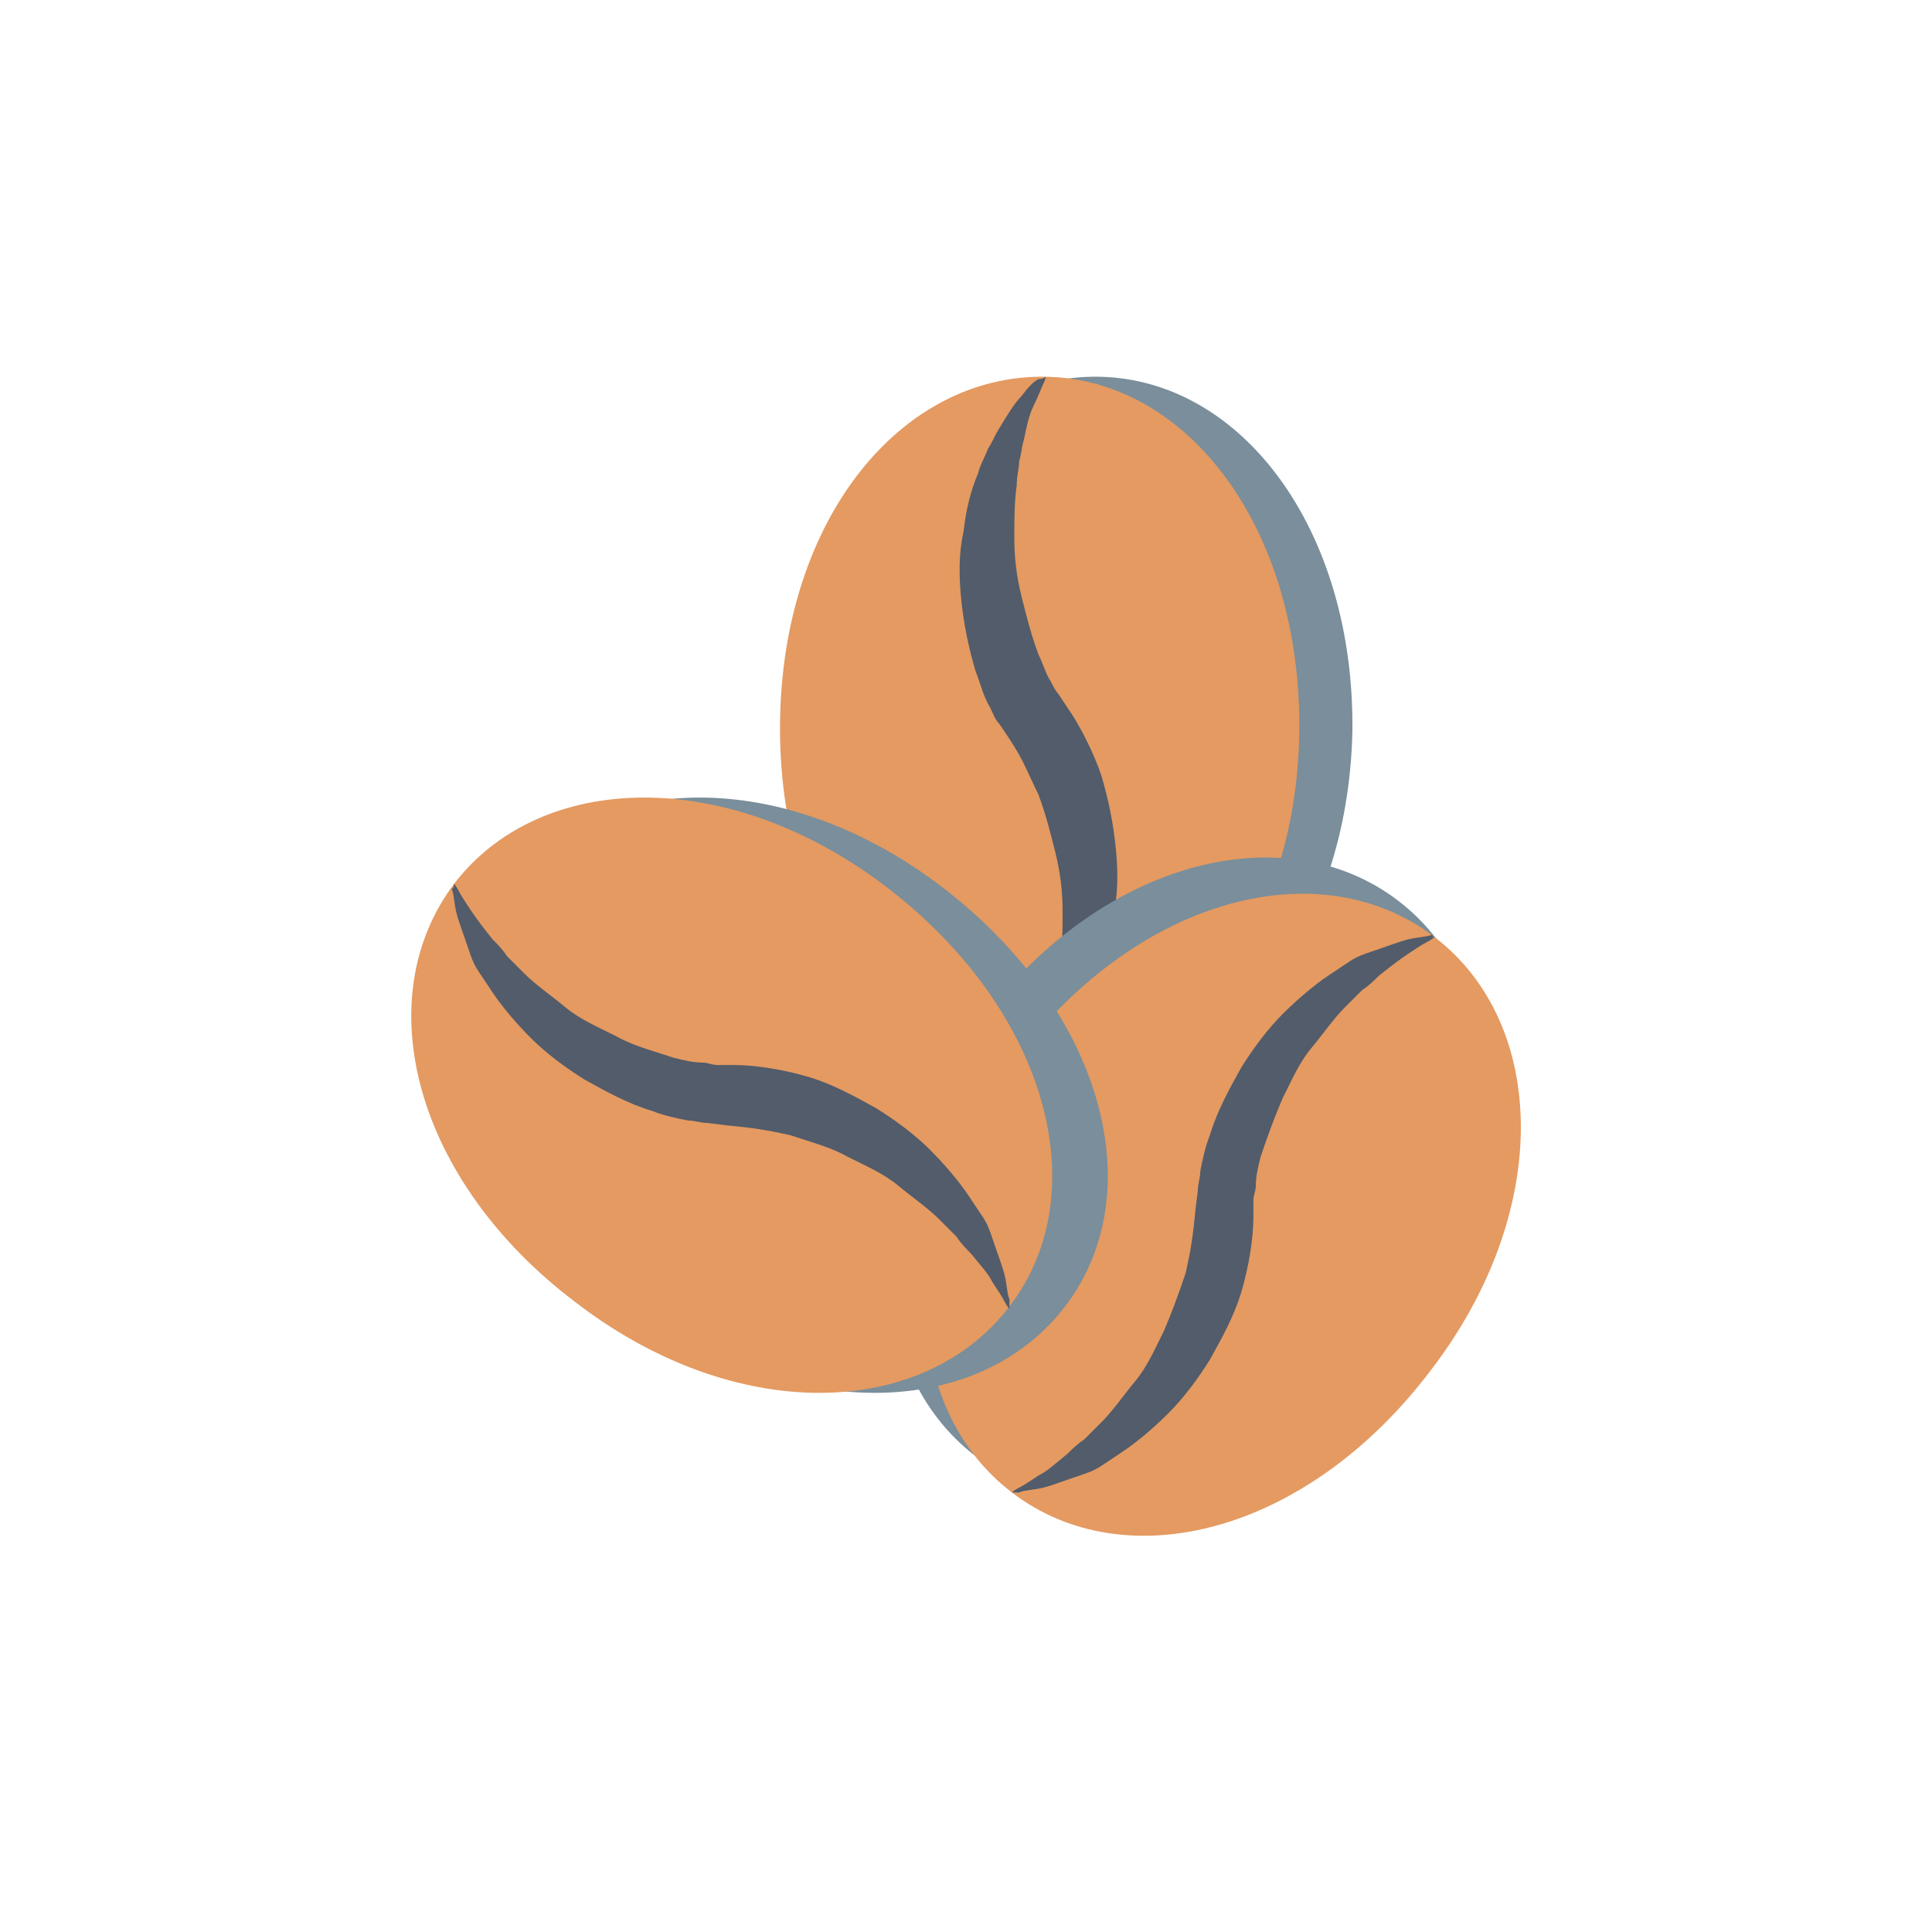
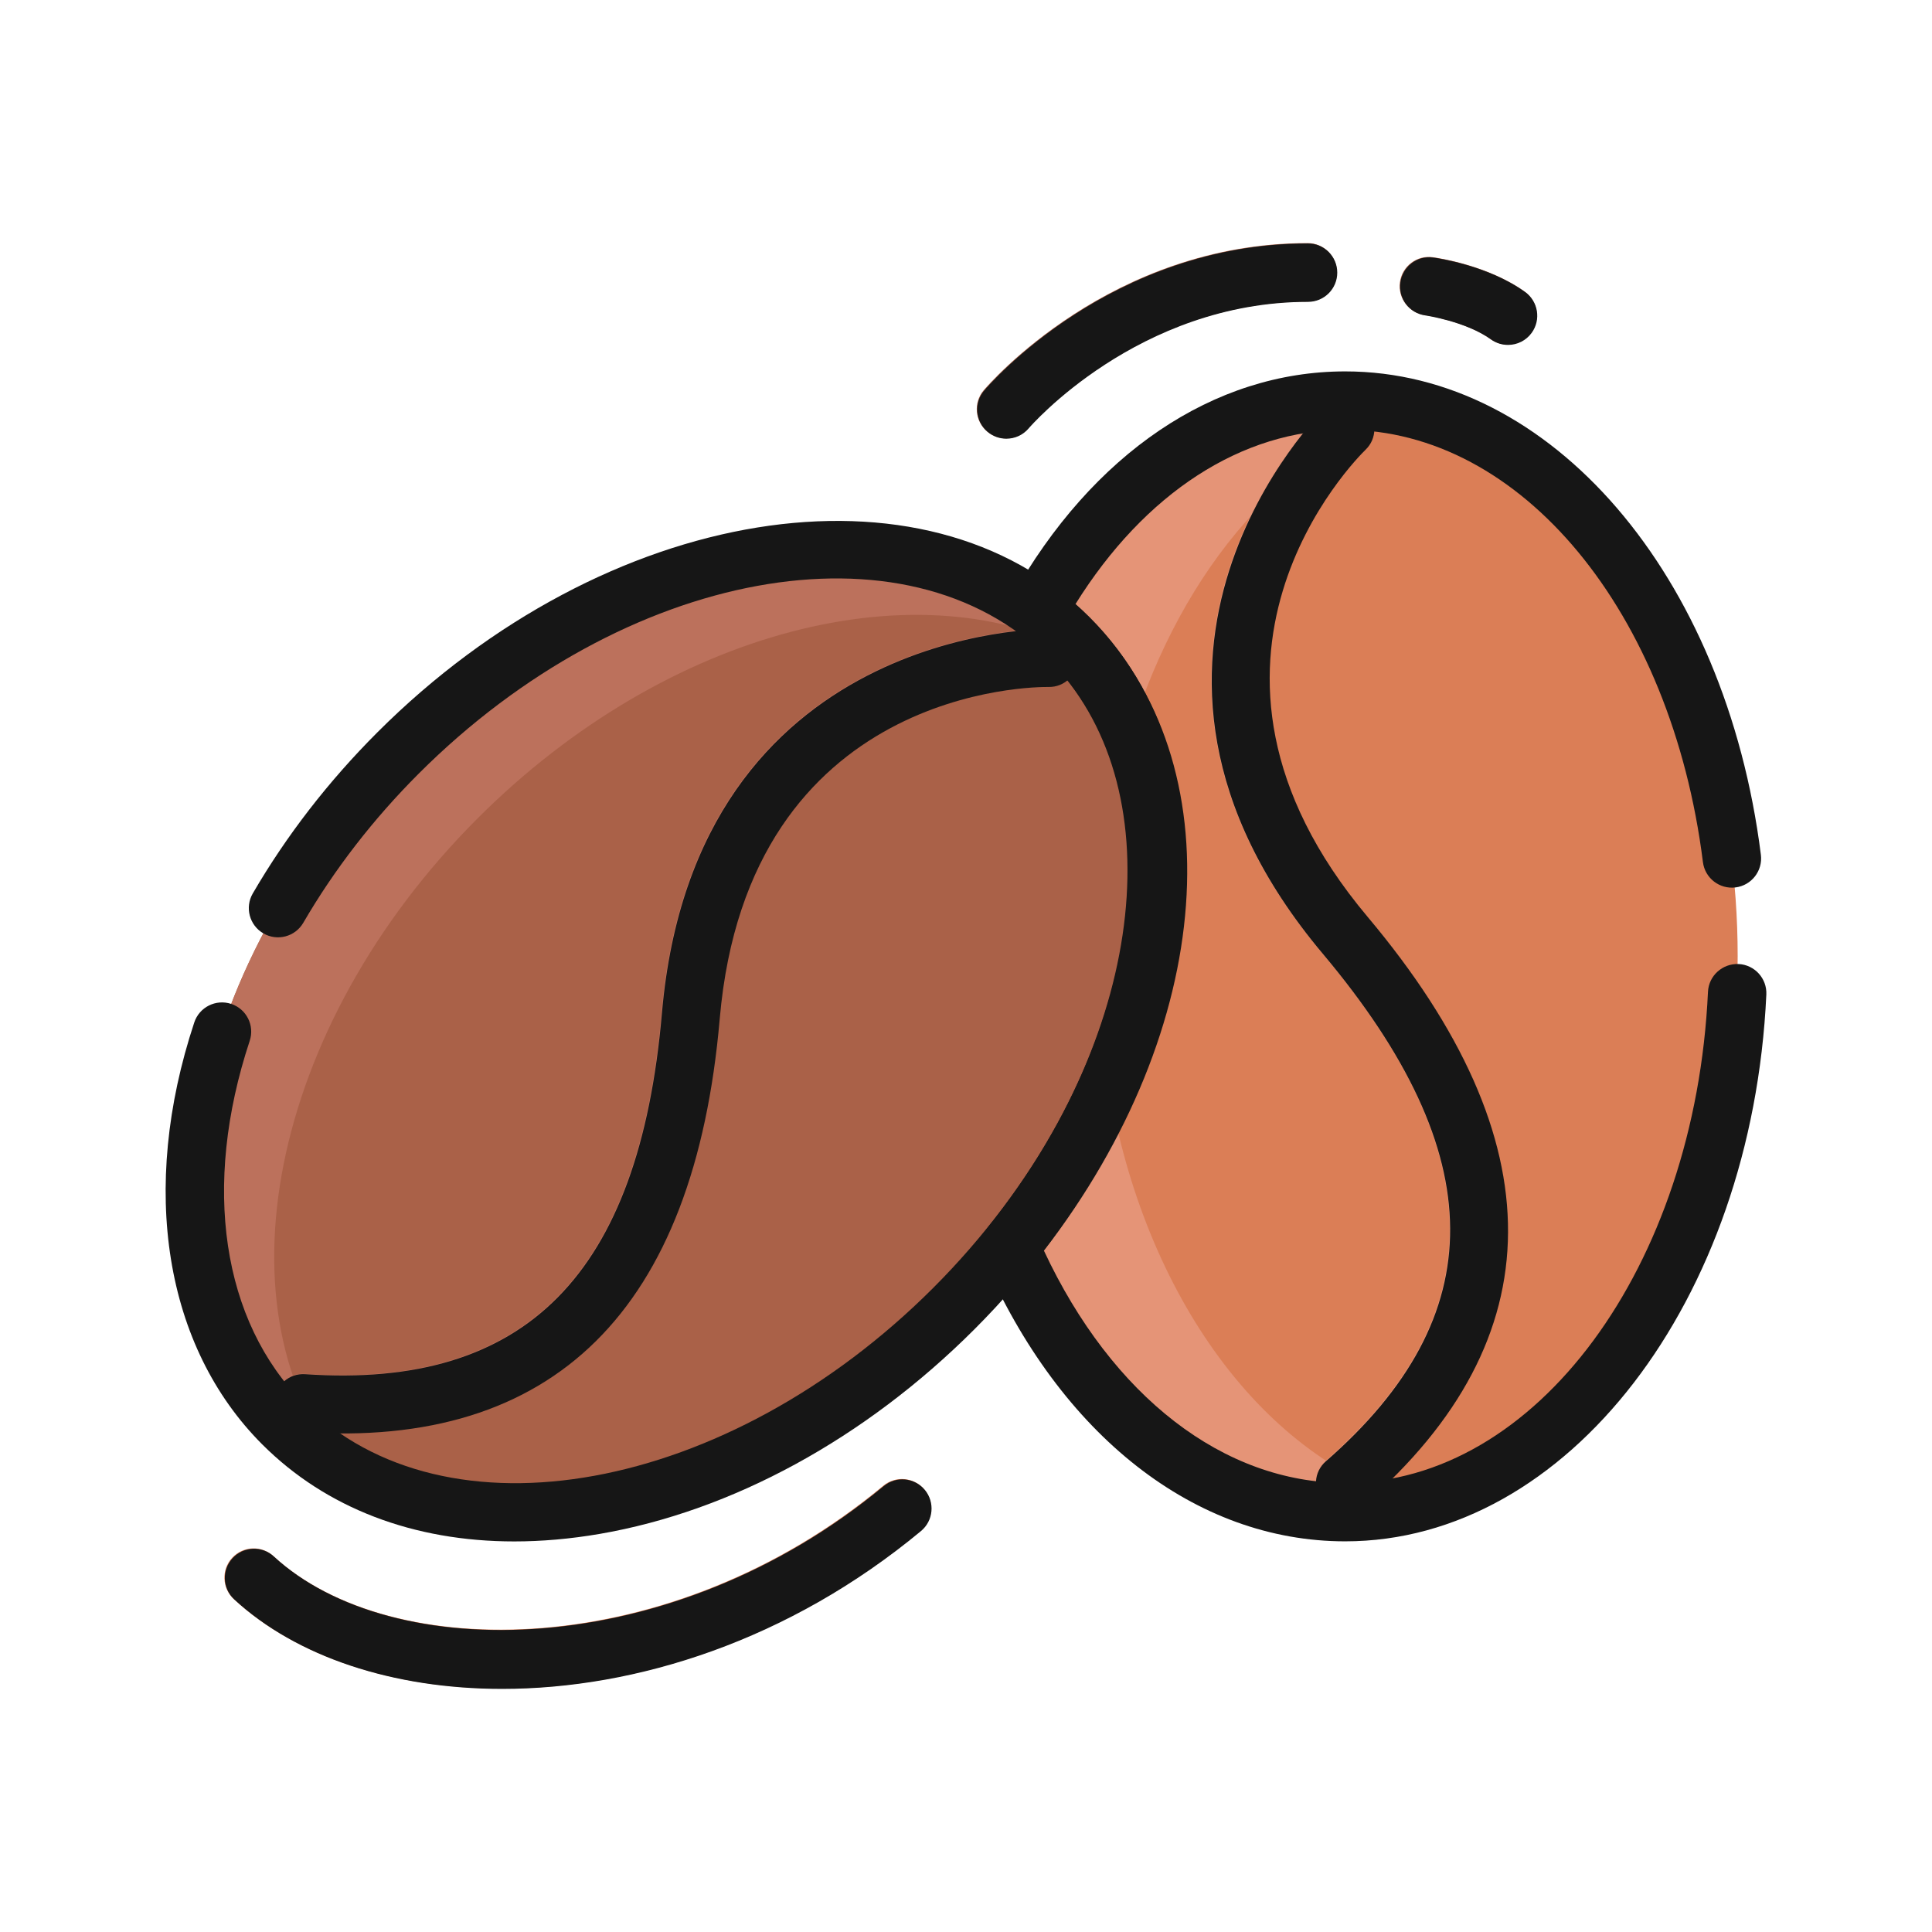
- <svg xmlns="http://www.w3.org/2000/svg" version="1.1" id="Layer_1" x="0px" y="0px" viewBox="0 0 80 80" style="enable-background:new 0 0 80 80;" xml:space="preserve">
-   <style type="text/css">
- 	.st0{fill:#7A8E9B;}
- 	.st1{fill:#E49A61;}
- 	.st2{fill:#525C6B;}
- </style>
+ <svg xmlns="http://www.w3.org/2000/svg" version="1.1" id="Layer_1" x="0px" y="0px" viewBox="0 0 300 300" enable-background="new 0 0 300 300" xml:space="preserve">
  <g>
-     <path class="st0" d="M45.5,15.6c5.9,0.1,10.6,6.3,10.5,14.7c-0.2,8.4-5.1,14.4-11,14.3c-5.9-0.1-10.6-6.3-10.5-14.7   C34.7,21.5,39.6,15.5,45.5,15.6z" />
-     <path class="st1" d="M43.3,15.6c5.9,0.1,10.6,6.3,10.5,14.7c-0.1,8.4-5.1,14.4-11,14.3c-5.9-0.1-10.6-6.3-10.5-14.7   C32.4,21.5,37.3,15.5,43.3,15.6z" />
-     <path class="st2" d="M43.3,15.6c0,0,0,0.1-0.1,0.3c-0.1,0.2-0.2,0.5-0.4,0.9c-0.2,0.4-0.3,0.9-0.4,1.4c-0.1,0.3-0.1,0.6-0.2,0.9   c0,0.3-0.1,0.6-0.1,1c-0.1,0.7-0.1,1.4-0.1,2.2c0,0.8,0.1,1.6,0.3,2.4c0.2,0.8,0.4,1.6,0.7,2.4c0.2,0.4,0.3,0.8,0.5,1.1   c0.1,0.2,0.2,0.4,0.3,0.5l0.4,0.6c0.5,0.7,1.1,1.9,1.4,2.8c0.3,1,0.5,2,0.6,3c0.1,1,0.1,1.9-0.1,2.8c-0.1,0.9-0.3,1.7-0.6,2.4   c-0.1,0.4-0.3,0.7-0.4,1c-0.2,0.3-0.3,0.6-0.5,0.9c-0.3,0.5-0.6,1-0.9,1.3c-0.3,0.3-0.5,0.6-0.7,0.7c-0.2,0.2-0.3,0.2-0.3,0.2   s0-0.1,0.1-0.3c0.1-0.2,0.2-0.5,0.4-0.9c0.2-0.4,0.3-0.9,0.4-1.4c0.1-0.3,0.1-0.6,0.2-0.9c0-0.3,0.1-0.6,0.1-1   c0.1-0.7,0.1-1.4,0.1-2.2c0-0.8-0.1-1.6-0.3-2.4c-0.2-0.8-0.4-1.6-0.7-2.4c-0.4-0.8-0.6-1.4-1.2-2.3l-0.4-0.6   c-0.2-0.2-0.3-0.5-0.4-0.7c-0.3-0.5-0.4-1-0.6-1.5c-0.3-1-0.5-2-0.6-3c-0.1-1-0.1-1.9,0.1-2.8c0.1-0.9,0.3-1.7,0.6-2.4   c0.1-0.4,0.3-0.7,0.4-1c0.2-0.3,0.3-0.6,0.5-0.9c0.3-0.5,0.6-1,0.9-1.3c0.3-0.4,0.5-0.6,0.7-0.7C43.2,15.7,43.3,15.6,43.3,15.6z" />
-     <path class="st0" d="M57.9,37.3c4.7,3.6,4.9,11.4-0.2,18c-5.1,6.7-12.6,8.6-17.3,5c-4.7-3.6-4.9-11.4,0.2-18   C45.6,35.6,53.2,33.7,57.9,37.3z" />
-     <path class="st1" d="M59.4,38.8c4.7,3.6,4.9,11.4-0.2,18c-5.1,6.7-12.6,8.6-17.3,5c-4.7-3.6-4.9-11.4,0.2-18   C47.2,37.1,54.7,35.2,59.4,38.8z" />
-     <path class="st2" d="M59.4,38.8c0,0-0.1,0.1-0.3,0.2c-0.2,0.1-0.5,0.3-0.8,0.5c-0.3,0.2-0.7,0.5-1.2,0.9c-0.2,0.2-0.4,0.4-0.7,0.6   c-0.2,0.2-0.5,0.5-0.7,0.7c-0.5,0.5-0.9,1.1-1.4,1.7c-0.5,0.6-0.8,1.3-1.2,2.1c-0.3,0.7-0.6,1.5-0.9,2.4c-0.1,0.4-0.2,0.8-0.2,1.2   c0,0.2-0.1,0.4-0.1,0.6l0,0.7c0,0.9-0.2,2.1-0.5,3.1c-0.3,1-0.8,1.9-1.3,2.8c-0.5,0.8-1.1,1.6-1.7,2.2c-0.6,0.6-1.3,1.2-1.9,1.6   c-0.3,0.2-0.6,0.4-0.9,0.6c-0.3,0.2-0.6,0.3-0.9,0.4c-0.6,0.2-1.1,0.4-1.5,0.5c-0.4,0.1-0.8,0.1-1,0.2c-0.2,0-0.3,0-0.3,0   s0.1-0.1,0.3-0.2c0.2-0.1,0.5-0.3,0.8-0.5c0.4-0.2,0.7-0.5,1.2-0.9c0.2-0.2,0.4-0.4,0.7-0.6c0.2-0.2,0.5-0.5,0.7-0.7   c0.5-0.5,0.9-1.1,1.4-1.7c0.5-0.6,0.8-1.3,1.2-2.1c0.3-0.7,0.6-1.5,0.9-2.4c0.2-0.9,0.3-1.5,0.4-2.6l0.1-0.8c0-0.3,0.1-0.5,0.1-0.8   c0.1-0.5,0.2-1,0.4-1.5c0.3-1,0.8-1.9,1.3-2.8c0.5-0.8,1.1-1.6,1.7-2.2c0.6-0.6,1.3-1.2,1.9-1.6c0.3-0.2,0.6-0.4,0.9-0.6   c0.3-0.2,0.6-0.3,0.9-0.4c0.6-0.2,1.1-0.4,1.5-0.5c0.4-0.1,0.8-0.1,1-0.2C59.3,38.8,59.4,38.8,59.4,38.8z" />
-     <path class="st0" d="M21.1,36.6c3.6-4.7,11.4-4.9,18,0.2s8.6,12.6,5,17.3c-3.6,4.7-11.4,4.9-18-0.2C19.4,48.9,17.5,41.4,21.1,36.6z   " />
-     <path class="st1" d="M18.8,36.6c3.6-4.7,11.4-4.9,18,0.2s8.6,12.6,5,17.3c-3.6,4.7-11.4,4.9-18-0.2C17.2,48.9,15.2,41.4,18.8,36.6z   " />
-     <path class="st2" d="M18.8,36.6c0,0,0.1,0.1,0.2,0.3c0.1,0.2,0.3,0.5,0.5,0.8c0.2,0.3,0.5,0.7,0.9,1.2c0.2,0.2,0.4,0.4,0.6,0.7   c0.2,0.2,0.5,0.5,0.7,0.7c0.5,0.5,1.1,0.9,1.7,1.4c0.6,0.5,1.3,0.8,2.1,1.2c0.7,0.4,1.5,0.6,2.4,0.9c0.4,0.1,0.8,0.2,1.2,0.2   c0.2,0,0.4,0.1,0.6,0.1l0.7,0c0.9,0,2.1,0.2,3.1,0.5c1,0.3,1.9,0.8,2.8,1.3c0.8,0.5,1.6,1.1,2.2,1.7c0.6,0.6,1.2,1.3,1.6,1.9   c0.2,0.3,0.4,0.6,0.6,0.9c0.2,0.3,0.3,0.6,0.4,0.9c0.2,0.6,0.4,1.1,0.5,1.5c0.1,0.4,0.1,0.8,0.2,1c0,0.2,0,0.4,0,0.4   s-0.1-0.1-0.2-0.3c-0.1-0.2-0.3-0.5-0.5-0.8c-0.2-0.4-0.5-0.7-0.9-1.2c-0.2-0.2-0.4-0.4-0.6-0.7c-0.2-0.2-0.5-0.5-0.7-0.7   c-0.5-0.5-1.1-0.9-1.7-1.4c-0.6-0.5-1.3-0.8-2.1-1.2c-0.7-0.4-1.5-0.6-2.4-0.9c-0.9-0.2-1.5-0.3-2.6-0.4l-0.8-0.1   c-0.3,0-0.5-0.1-0.8-0.1c-0.5-0.1-1-0.2-1.5-0.4c-1-0.3-1.9-0.8-2.8-1.3c-0.8-0.5-1.6-1.1-2.2-1.7c-0.6-0.6-1.2-1.3-1.6-1.9   c-0.2-0.3-0.4-0.6-0.6-0.9c-0.2-0.3-0.3-0.6-0.4-0.9c-0.2-0.6-0.4-1.1-0.5-1.5c-0.1-0.4-0.1-0.8-0.2-1   C18.8,36.8,18.8,36.6,18.8,36.6z" />
+     <g>
+       <g>
+         <path fill="#DB7E56" d="M534.723,484.673c-19.37,0-36.618,12.781-47.794,32.69c1.719,1.274,3.356,2.674,4.894,4.212     c21.611,21.611,17.035,61.979-9.142,94.448c10.727,24.739,30.019,41.247,52.042,41.247c33.699,0,61.015-38.637,61.015-86.297     C595.738,523.309,568.422,484.673,534.723,484.673z" />
+       </g>
+       <g>
+         <path fill="#E59477" d="M534.724,657.204c-1.253,0-2.502-0.51-3.398-1.51c-1.659-1.85-1.484-4.676,0.393-6.313     c25.895-22.58,25.74-47.632-0.486-78.835c-38.763-46.117-0.071-84.265,0.325-84.644c1.792-1.726,4.664-1.69,6.413,0.083     c1.748,1.764,1.711,4.596-0.08,6.316c-1.44,1.403-32.976,32.919,0.325,72.541c29.228,34.771,29.064,65.471-0.489,91.242     C536.865,656.834,535.791,657.204,534.724,657.204z" />
+       </g>
+       <g>
+         <path fill="#AA6148" d="M473.944,625.673c-33.701,33.701-80.336,41.706-104.165,17.877     c-23.827-23.827-15.822-70.462,17.877-104.163c33.704-33.702,80.339-41.707,104.166-17.88     C515.651,545.335,507.646,591.971,473.944,625.673z" />
+       </g>
+       <g>
+         <path fill="#BC715C" d="M400.077,549.591c29.504-29.502,68.917-39.313,94.264-25.315c-0.8-0.951-1.63-1.881-2.519-2.77     c-23.827-23.827-70.462-15.822-104.166,17.88c-33.7,33.701-41.704,80.336-17.877,104.163c2.969,2.969,6.294,5.443,9.902,7.435     C359.021,626.457,367.634,582.036,400.077,549.591z" />
+       </g>
+       <g>
+         <g>
+           <path fill="#E59477" d="M498.038,590.87c-3.768,8.595-8.92,17.108-15.403,25.137c10.727,24.748,30.023,41.262,52.052,41.262      c3.876,0,7.661-0.533,11.336-1.512C522.345,649.459,503.545,623.804,498.038,590.87z" />
+         </g>
+         <g>
+           <path fill="#E59477" d="M491.823,521.507c4.249,4.249,7.466,9.232,9.726,14.728c7.986-25.618,24.487-44.731,44.466-50.049      c-3.672-0.976-7.454-1.513-11.328-1.513c-19.349,0-36.581,12.751-47.759,32.622      C488.647,518.568,490.284,519.968,491.823,521.507z" />
+         </g>
+       </g>
+       <g>
+         <path fill="#BC715C" d="M369.825,643.504c-0.886-0.886-1.408-2.129-1.335-3.471c0.135-2.482,2.257-4.356,4.742-4.186     c34.277,2.344,51.881-15.48,55.4-56.089c5.2-60.02,59.535-59.635,60.082-59.623c2.488,0.047,4.494,2.102,4.476,4.593     c-0.01,2.483-2.039,4.46-4.522,4.41c-2.009-0.027-46.594-0.041-51.065,51.523c-3.92,45.255-25.743,66.847-64.864,64.173     C371.599,644.758,370.581,644.259,369.825,643.504z" />
+       </g>
+       <g>
+         <g>
+           <path fill="#DB7E56" d="M403.821,684.717c-16.968,0-31.962-4.996-41.606-13.898c-1.84-1.699-1.955-4.568-0.255-6.409      c1.698-1.838,4.569-1.955,6.409-0.256c18.258,16.856,61.638,16.516,94.695-10.931c1.928-1.6,4.786-1.332,6.387,0.594      c1.599,1.927,1.335,4.786-0.594,6.387C448.369,677.213,424.614,684.717,403.821,684.717z" />
+         </g>
+       </g>
+       <g>
+         <g>
+           <path fill="#AA6148" d="M482.117,490.587c-1.035,0-2.076-0.353-2.928-1.075c-1.912-1.618-2.15-4.479-0.53-6.391      c0.79-0.933,19.702-22.853,50.301-22.853c2.505,0,4.535,2.03,4.535,4.535c0,2.505-2.03,4.535-4.535,4.535      c-26.44,0-43.213,19.447-43.38,19.643C484.684,490.042,483.404,490.587,482.117,490.587z" />
+         </g>
+       </g>
+       <g>
+         <g>
+           <path fill="#AA6148" d="M560.01,476.024c-0.917,0-1.841-0.276-2.643-0.852c-3.886-2.793-10.137-3.717-10.199-3.727      c-2.482-0.341-4.216-2.629-3.874-5.111c0.341-2.483,2.632-4.225,5.111-3.874c0.864,0.118,8.599,1.278,14.256,5.344      c2.034,1.463,2.498,4.296,1.036,6.331C562.811,475.369,561.421,476.024,560.01,476.024z" />
+         </g>
+       </g>
+     </g>
+     <g>
+       <g>
+         <path fill="#161616" d="M534.792,657.257c-1.254,0-2.503-0.509-3.398-1.511c-1.66-1.85-1.484-4.675,0.392-6.313     c25.896-22.58,25.74-47.632-0.486-78.835c-38.763-46.117-0.071-84.265,0.325-84.644c1.792-1.726,4.664-1.691,6.413,0.083     c1.748,1.764,1.711,4.596-0.08,6.316c-1.439,1.403-32.976,32.918,0.325,72.541c29.227,34.771,29.064,65.471-0.489,91.242     C536.933,656.888,535.859,657.257,534.792,657.257z" />
+       </g>
+       <g>
+         <path fill="#161616" d="M405.767,661.872c-15.636,0-29.232-5.167-39.127-15.062c-15.173-15.173-19.12-39.668-10.56-65.525     c0.787-2.378,3.357-3.667,5.73-2.88c2.378,0.787,3.669,3.353,2.88,5.73c-7.459,22.534-4.332,43.566,8.364,56.263     c22.021,22.021,65.874,14.005,97.751-17.877c31.879-31.881,39.9-75.732,17.879-97.753c-22.023-22.02-65.872-13.997-97.753,17.88     c-7.061,7.062-13.092,14.855-17.926,23.166c-1.259,2.161-4.032,2.9-6.201,1.639c-2.164-1.259-2.9-4.035-1.639-6.201     c5.226-8.985,11.737-17.402,19.352-25.017c35.418-35.415,85.027-43.436,110.58-17.88c25.559,25.557,17.538,75.163-17.879,110.58     c-16.956,16.957-37.634,28.241-58.223,31.776C414.455,661.486,410.035,661.872,405.767,661.872z" />
+       </g>
+       <g>
+         <path fill="#161616" d="M534.791,661.857c-23.251,0-44.263-16.441-56.202-43.978c-0.672-1.547-0.428-3.338,0.629-4.651     c24.903-30.887,28.972-68.889,9.467-88.394c-1.341-1.339-2.817-2.61-4.389-3.775c-1.834-1.361-2.371-3.872-1.253-5.864     c12.489-22.246,31.351-35.005,51.749-35.005c31.935,0,59.083,31.568,64.551,75.063c0.313,2.485-1.448,4.752-3.935,5.065     c-2.483,0.313-4.754-1.447-5.065-3.935c-4.89-38.893-28.253-67.123-55.551-67.123c-16.035,0-31.142,9.821-41.898,27.091     c0.762,0.672,1.498,1.361,2.204,2.068c22.683,22.683,19.6,63.68-7.084,98.301c10.586,22.639,27.924,36.065,46.777,36.065     c29.611,0,54.357-33.494,56.337-76.254c0.117-2.501,2.244-4.414,4.741-4.321c2.502,0.117,4.436,2.238,4.321,4.741     C597.985,624.563,569.258,661.857,534.791,661.857z" />
+       </g>
+       <g>
+         <path fill="#161616" d="M369.893,643.557c-0.886-0.886-1.408-2.129-1.335-3.471c0.134-2.482,2.257-4.355,4.742-4.185     c34.277,2.344,51.881-15.48,55.401-56.089c5.2-60.02,59.534-59.635,60.082-59.623c2.487,0.047,4.494,2.102,4.476,4.593     c-0.011,2.483-2.039,4.46-4.522,4.41c-2.009-0.027-46.594-0.041-51.064,51.523c-3.92,45.255-25.743,66.847-64.864,64.173     C371.667,644.811,370.648,644.312,369.893,643.557z" />
+       </g>
+       <g>
+         <path fill="#161616" d="M403.889,684.77c-16.968,0-31.962-4.996-41.605-13.898c-1.839-1.699-1.955-4.568-0.255-6.409     c1.698-1.837,4.568-1.956,6.409-0.255c18.257,16.853,61.64,16.516,94.695-10.931c1.928-1.6,4.786-1.332,6.387,0.594     c1.599,1.927,1.335,4.786-0.594,6.387C448.437,677.266,424.682,684.77,403.889,684.77z" />
+       </g>
+       <g>
+         <path fill="#161616" d="M482.185,490.64c-1.035,0-2.076-0.353-2.928-1.075c-1.912-1.618-2.15-4.479-0.53-6.391     c0.79-0.933,19.702-22.853,50.301-22.853c2.505,0,4.535,2.03,4.535,4.535s-2.03,4.535-4.535,4.535     c-26.44,0-43.213,19.447-43.38,19.643C484.752,490.095,483.472,490.64,482.185,490.64z" />
+       </g>
+       <g>
+         <path fill="#161616" d="M560.078,476.077c-0.917,0-1.841-0.276-2.643-0.852c-3.886-2.793-10.137-3.717-10.199-3.726     c-2.482-0.341-4.216-2.629-3.874-5.111c0.341-2.483,2.628-4.233,5.111-3.874c0.864,0.118,8.598,1.279,14.256,5.344     c2.034,1.463,2.498,4.296,1.036,6.331C562.878,475.422,561.489,476.077,560.078,476.077z" />
+       </g>
+     </g>
+   </g>
+   <g>
+     <g>
+       <g>
+         <path fill="#DB7E56" d="M208.809,62.154c-19.37,0-36.618,12.781-47.794,32.69c1.719,1.274,3.356,2.674,4.894,4.212     c21.611,21.611,17.035,61.979-9.142,94.448c10.727,24.739,30.019,41.247,52.042,41.247c33.699,0,61.015-38.637,61.015-86.297     C269.824,100.79,242.508,62.154,208.809,62.154z" />
+       </g>
+       <g>
+         <path fill="#E59477" d="M208.81,234.684c-1.253,0-2.502-0.509-3.398-1.51c-1.659-1.85-1.484-4.676,0.393-6.313     c25.895-22.58,25.74-47.632-0.486-78.835c-38.763-46.117-0.071-84.265,0.325-84.644c1.792-1.726,4.664-1.69,6.413,0.083     c1.748,1.764,1.711,4.596-0.08,6.316c-1.439,1.403-32.976,32.918,0.325,72.541c29.228,34.771,29.064,65.471-0.489,91.242     C210.951,234.315,209.878,234.684,208.81,234.684z" />
+       </g>
+       <g>
+         <path fill="#AA6148" d="M148.03,203.154c-33.701,33.701-80.337,41.706-104.165,17.877     c-23.827-23.827-15.822-70.462,17.877-104.163c33.704-33.702,80.339-41.707,104.166-17.88     C189.737,122.816,181.733,169.451,148.03,203.154z" />
+       </g>
+       <g>
+         <path fill="#BC715C" d="M74.163,127.072c29.504-29.502,68.917-39.313,94.264-25.315c-0.8-0.951-1.63-1.881-2.519-2.77     c-23.827-23.827-70.463-15.822-104.166,17.88c-33.7,33.701-41.704,80.336-17.877,104.163c2.969,2.969,6.294,5.443,9.902,7.435     C33.107,203.937,41.72,159.516,74.163,127.072z" />
+       </g>
+       <g>
+         <g>
+           <path fill="#E59477" d="M172.124,168.351c-3.768,8.595-8.92,17.108-15.403,25.137c10.727,24.748,30.023,41.262,52.052,41.262      c3.876,0,7.661-0.533,11.336-1.512C196.431,226.939,177.631,201.284,172.124,168.351z" />
+         </g>
+         <g>
+           <path fill="#E59477" d="M165.909,98.987c4.249,4.249,7.466,9.232,9.726,14.728c7.986-25.618,24.487-44.731,44.466-50.049      c-3.672-0.976-7.454-1.513-11.328-1.513c-19.349,0-36.581,12.751-47.759,32.622C162.733,96.049,164.371,97.449,165.909,98.987z" />
+         </g>
+       </g>
+       <g>
+         <path fill="#BC715C" d="M43.911,220.985c-0.886-0.886-1.408-2.129-1.335-3.471c0.135-2.482,2.257-4.355,4.742-4.186     c34.277,2.344,51.881-15.48,55.4-56.089c5.2-60.02,59.535-59.635,60.082-59.623c2.488,0.047,4.494,2.102,4.476,4.593     c-0.01,2.483-2.039,4.46-4.522,4.41c-2.009-0.027-46.594-0.041-51.065,51.523c-3.92,45.255-25.743,66.847-64.864,64.173     C45.686,222.238,44.667,221.739,43.911,220.985z" />
+       </g>
+       <g>
+         <g>
+           <path fill="#DB7E56" d="M77.907,262.198c-16.968,0-31.962-4.996-41.606-13.898c-1.84-1.699-1.955-4.568-0.255-6.409      c1.698-1.838,4.569-1.955,6.409-0.255c18.258,16.856,61.638,16.516,94.695-10.931c1.928-1.6,4.786-1.332,6.387,0.594      c1.599,1.927,1.335,4.786-0.593,6.387C122.455,254.693,98.7,262.198,77.907,262.198z" />
+         </g>
+       </g>
+       <g>
+         <g>
+           <path fill="#AA6148" d="M156.203,68.068c-1.035,0-2.076-0.353-2.928-1.075c-1.912-1.618-2.149-4.479-0.53-6.391      c0.79-0.933,19.702-22.853,50.301-22.853c2.505,0,4.535,2.03,4.535,4.535c0,2.505-2.03,4.535-4.535,4.535      c-26.44,0-43.213,19.446-43.38,19.643C158.771,67.523,157.491,68.068,156.203,68.068z" />
+         </g>
+       </g>
+       <g>
+         <g>
+           <path fill="#AA6148" d="M234.096,53.505c-0.917,0-1.841-0.276-2.643-0.852c-3.886-2.793-10.137-3.717-10.199-3.727      c-2.482-0.341-4.216-2.629-3.874-5.111c0.341-2.483,2.632-4.225,5.111-3.874c0.864,0.118,8.598,1.278,14.256,5.344      c2.034,1.463,2.498,4.296,1.036,6.331C236.897,52.849,235.508,53.505,234.096,53.505z" />
+         </g>
+       </g>
+     </g>
+     <g>
+       <g>
+         <path fill="#161616" d="M208.878,234.738c-1.254,0-2.503-0.51-3.398-1.511c-1.66-1.85-1.484-4.675,0.393-6.313     c25.895-22.58,25.74-47.632-0.486-78.835c-38.763-46.117-0.071-84.265,0.325-84.644c1.792-1.726,4.664-1.69,6.413,0.083     c1.748,1.764,1.711,4.596-0.08,6.316c-1.439,1.403-32.976,32.918,0.325,72.541c29.228,34.771,29.064,65.471-0.489,91.242     C211.019,234.368,209.946,234.738,208.878,234.738z" />
+       </g>
+       <g>
+         <path fill="#161616" d="M79.853,239.352c-15.636,0-29.232-5.167-39.127-15.062c-15.173-15.173-19.12-39.668-10.56-65.525     c0.787-2.378,3.357-3.667,5.73-2.88c2.378,0.787,3.669,3.353,2.88,5.73c-7.459,22.534-4.332,43.566,8.364,56.263     c22.021,22.021,65.874,14.005,97.752-17.877c31.879-31.881,39.9-75.732,17.879-97.753c-22.023-22.02-65.872-13.997-97.753,17.88     c-7.062,7.061-13.092,14.855-17.926,23.166c-1.259,2.161-4.032,2.899-6.201,1.639c-2.164-1.259-2.9-4.035-1.639-6.201     c5.226-8.985,11.737-17.402,19.352-25.017c35.418-35.415,85.027-43.436,110.58-17.88c25.559,25.557,17.538,75.163-17.879,110.58     c-16.956,16.958-37.634,28.241-58.223,31.776C88.542,238.967,84.121,239.352,79.853,239.352z" />
+       </g>
+       <g>
+         <path fill="#161616" d="M208.877,239.338c-23.251,0-44.263-16.441-56.202-43.978c-0.672-1.547-0.428-3.338,0.629-4.651     c24.903-30.887,28.972-68.889,9.467-88.394c-1.341-1.339-2.817-2.61-4.389-3.775c-1.834-1.361-2.371-3.872-1.253-5.864     c12.489-22.246,31.351-35.005,51.749-35.005c31.935,0,59.083,31.568,64.551,75.063c0.313,2.485-1.448,4.752-3.935,5.065     c-2.483,0.313-4.754-1.447-5.065-3.934c-4.89-38.893-28.253-67.123-55.551-67.123c-16.035,0-31.142,9.821-41.898,27.091     c0.762,0.672,1.499,1.361,2.204,2.068c22.683,22.683,19.6,63.68-7.084,98.301c10.585,22.639,27.924,36.065,46.777,36.065     c29.611,0,54.357-33.494,56.337-76.254c0.117-2.501,2.244-4.414,4.741-4.321c2.502,0.117,4.436,2.238,4.321,4.741     C272.071,202.043,243.344,239.338,208.877,239.338z" />
+       </g>
+       <g>
+         <path fill="#161616" d="M43.979,221.038c-0.886-0.886-1.408-2.129-1.335-3.471c0.134-2.482,2.257-4.355,4.742-4.185     c34.277,2.344,51.881-15.48,55.401-56.089c5.2-60.02,59.534-59.635,60.082-59.623c2.488,0.047,4.494,2.102,4.477,4.593     c-0.011,2.483-2.039,4.46-4.522,4.41c-2.009-0.027-46.594-0.041-51.064,51.523c-3.92,45.255-25.743,66.847-64.864,64.173     C45.754,222.292,44.735,221.793,43.979,221.038z" />
+       </g>
+       <g>
+         <path fill="#161616" d="M77.975,262.251c-16.968,0-31.962-4.996-41.605-13.898c-1.84-1.699-1.955-4.568-0.255-6.409     c1.698-1.837,4.568-1.956,6.409-0.255c18.257,16.853,61.64,16.516,94.695-10.931c1.928-1.6,4.786-1.332,6.387,0.594     c1.599,1.927,1.335,4.786-0.594,6.387C122.523,254.746,98.768,262.251,77.975,262.251z" />
+       </g>
+       <g>
+         <path fill="#161616" d="M156.271,68.121c-1.035,0-2.076-0.353-2.928-1.075c-1.912-1.618-2.15-4.479-0.53-6.391     c0.79-0.933,19.702-22.853,50.301-22.853c2.505,0,4.535,2.03,4.535,4.535c0,2.505-2.03,4.535-4.535,4.535     c-26.44,0-43.213,19.447-43.38,19.643C158.839,67.576,157.559,68.121,156.271,68.121z" />
+       </g>
+       <g>
+         <path fill="#161616" d="M234.164,53.558c-0.917,0-1.841-0.276-2.643-0.852c-3.886-2.793-10.137-3.717-10.199-3.726     c-2.482-0.341-4.217-2.629-3.874-5.111c0.341-2.483,2.628-4.233,5.111-3.874c0.864,0.118,8.598,1.279,14.256,5.345     c2.034,1.463,2.498,4.296,1.036,6.331C236.965,52.903,235.576,53.558,234.164,53.558z" />
+       </g>
+     </g>
  </g>
</svg>
